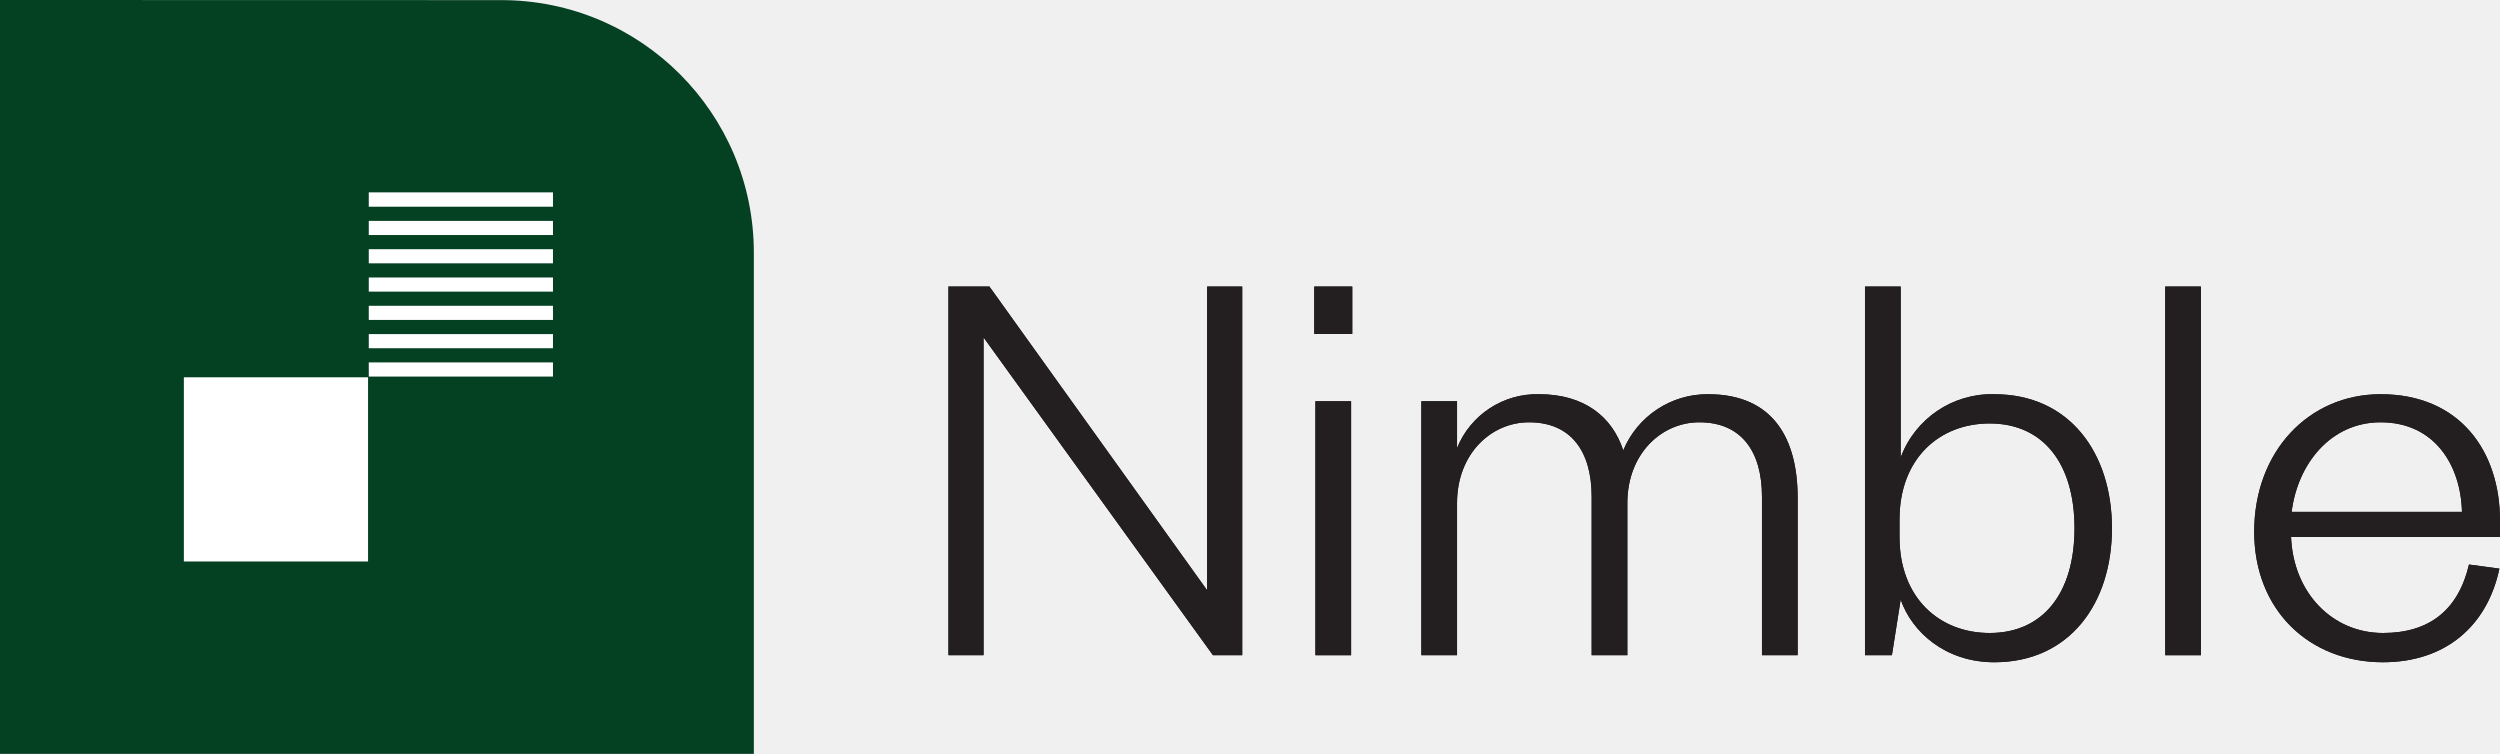
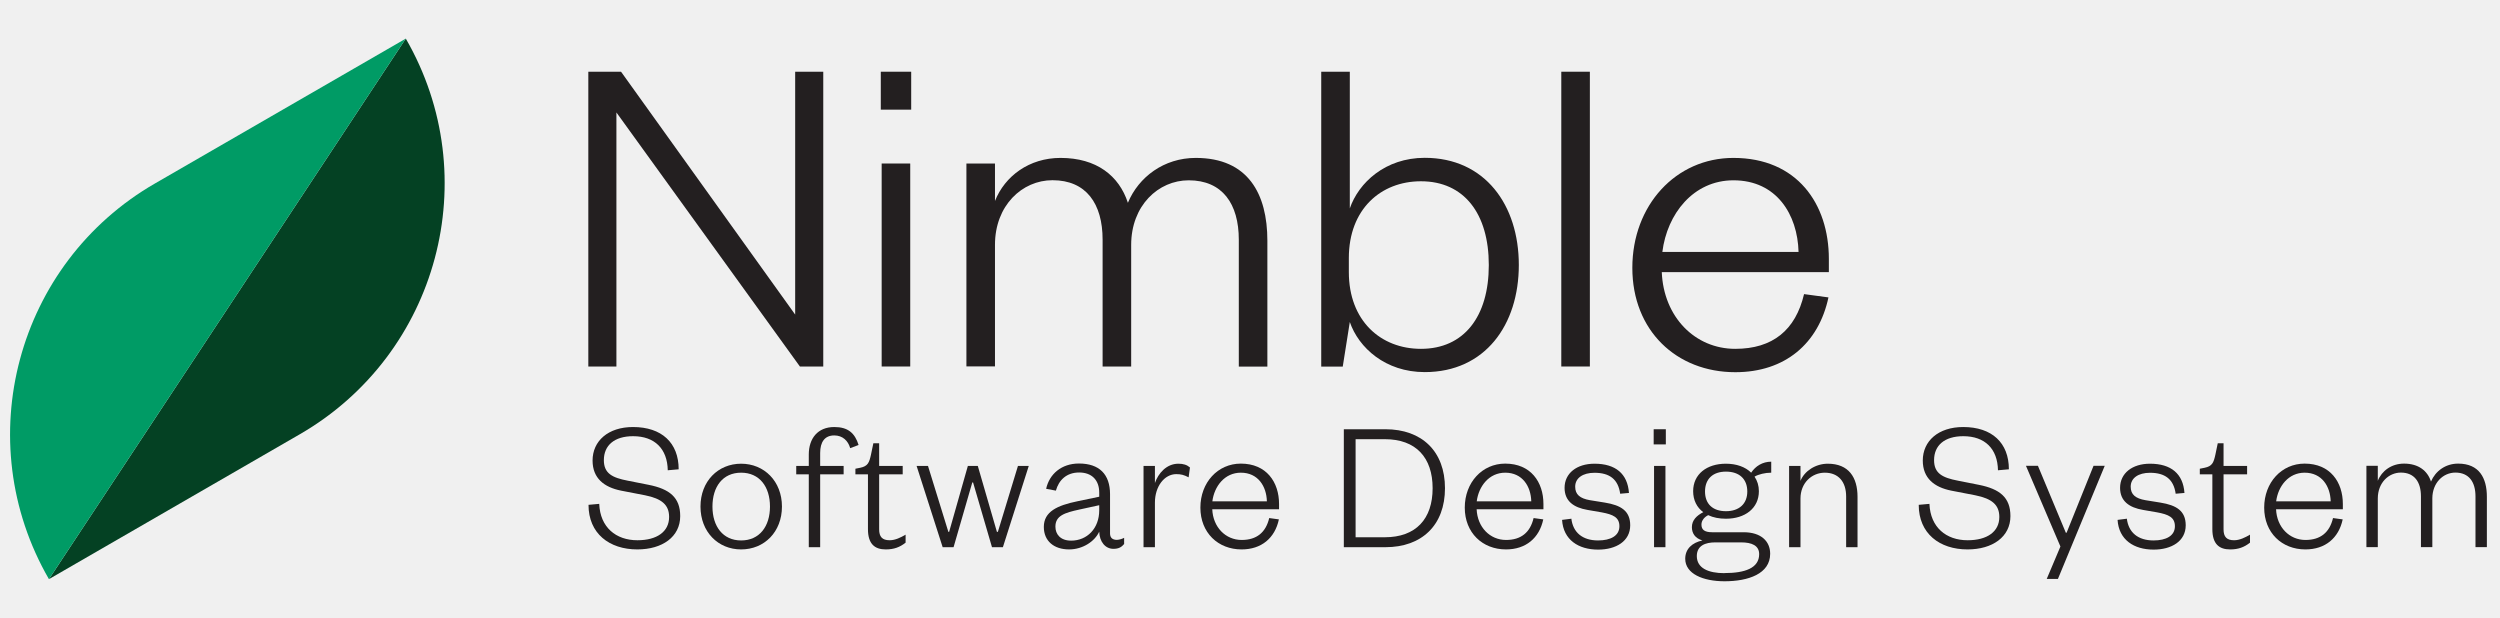
- <svg xmlns="http://www.w3.org/2000/svg" width="464.284" height="140" viewBox="0 0 464.284 140">
+ <svg xmlns="http://www.w3.org/2000/svg" id="c" data-name="Layer 3" viewBox="0 0 259 64">
  <defs>
-     <style>.cls-1{fill:#231f20;}.cls-2{fill:#044123;}.cls-3{fill:#fff;}</style>
+     <style>
+       .g {
+         fill: #044123;
+       }
+ 
+       .h {
+         fill: #009b65;
+       }
+ 
+       .i {
+         fill: #231f20;
+       }
+     </style>
  </defs>
-   <g id="Layer_2" data-name="Layer 2">
-     <g id="Layer_1-2" data-name="Layer 1">
-       <path class="cls-1" d="M224.179,109.62V53.211h6.521v68.474h-5.435L182.66,62.667v59.018h-6.521V53.211h7.607Z" />
-       <path class="cls-1" d="M244.072,53.211h7.065V62.015h-7.065ZM250.919,74.514v47.171h-6.63V74.514Z" />
-       <path class="cls-1" d="M317.221,73.21c12.173,0,16.629,8.369,16.629,19.238v29.237h-6.63V92.23c0-8.369-3.805-13.803-11.63-13.803-7.064,0-13.368,5.869-13.368,14.999v28.259h-6.631V92.23c0-8.369-3.804-13.803-11.629-13.803-7.065,0-13.369,5.869-13.369,14.999v28.259h-6.63V74.514h6.63v8.695a16.014,16.014,0,0,1,15.217-10c8.369,0,13.586,4.13,15.65,10.434A16.926,16.926,0,0,1,317.221,73.21Z" />
-       <path class="cls-1" d="M351.354,121.685h-5V53.211h6.63V84.948a18.037,18.037,0,0,1,17.391-11.738c14.021,0,21.846,10.978,21.846,24.89s-7.825,24.89-21.846,24.89c-9.13,0-15.325-5.652-17.391-11.629Zm1.413-21.955c0,11.304,7.391,17.825,16.737,17.825,10,0,15.76-7.5,15.76-19.455S379.504,78.644,369.504,78.644c-9.347,0-16.737,6.521-16.737,17.825Z" />
-       <path class="cls-1" d="M408.743,53.211v68.474h-6.63V53.211Z" />
-       <path class="cls-1" d="M464.175,105.599c-2.282,10.76-10.108,17.39-21.629,17.39-13.695,0-23.912-9.673-23.912-24.237,0-14.891,10.108-25.542,23.478-25.542,14.781,0,22.172,10.651,22.172,23.477V99.73H425.482c.435,10.434,7.717,17.825,17.064,17.825,8.695,0,14.021-4.347,15.977-12.716Zm-6.956-10.542c-.218-8.695-5.108-16.629-15.107-16.629-9.348,0-15.435,7.825-16.521,16.629Z" />
-       <path class="cls-1" d="M224.179,109.62V53.211h6.521v68.474h-5.435L182.66,62.667v59.018h-6.521V53.211h7.607Z" />
-       <path class="cls-1" d="M244.072,53.211h7.065V62.015h-7.065ZM250.919,74.514v47.171h-6.63V74.514Z" />
-       <path class="cls-1" d="M317.221,73.21c12.173,0,16.629,8.369,16.629,19.238v29.237h-6.63V92.23c0-8.369-3.805-13.803-11.63-13.803-7.064,0-13.368,5.869-13.368,14.999v28.259h-6.631V92.23c0-8.369-3.804-13.803-11.629-13.803-7.065,0-13.369,5.869-13.369,14.999v28.259h-6.63V74.514h6.63v8.695a16.014,16.014,0,0,1,15.217-10c8.369,0,13.586,4.13,15.65,10.434A16.926,16.926,0,0,1,317.221,73.21Z" />
-       <path class="cls-1" d="M351.354,121.685h-5V53.211h6.63V84.948a18.037,18.037,0,0,1,17.391-11.738c14.021,0,21.846,10.978,21.846,24.89s-7.825,24.89-21.846,24.89c-9.13,0-15.325-5.652-17.391-11.629Zm1.413-21.955c0,11.304,7.391,17.825,16.737,17.825,10,0,15.76-7.5,15.76-19.455S379.504,78.644,369.504,78.644c-9.347,0-16.737,6.521-16.737,17.825Z" />
-       <path class="cls-1" d="M408.743,53.211v68.474h-6.63V53.211Z" />
-       <path class="cls-1" d="M464.175,105.599c-2.282,10.76-10.108,17.39-21.629,17.39-13.695,0-23.912-9.673-23.912-24.237,0-14.891,10.108-25.542,23.478-25.542,14.781,0,22.172,10.651,22.172,23.477V99.73H425.482c.435,10.434,7.717,17.825,17.064,17.825,8.695,0,14.021-4.347,15.977-12.716Zm-6.956-10.542c-.218-8.695-5.108-16.629-15.107-16.629-9.348,0-15.435,7.825-16.521,16.629Z" />
-       <path class="cls-2" d="M0,140V0L93.098.022A46.912,46.912,0,0,1,140,46.944V140Z" />
-       <rect class="cls-3" x="68.487" y="35.726" width="34.208" height="34.208" transform="translate(171.1809 105.6593) rotate(180)" />
-       <rect class="cls-3" x="34.146" y="70.066" width="34.208" height="34.208" transform="translate(102.4995 174.3407) rotate(180)" />
-       <rect class="cls-2" x="67.168" y="64.672" width="38.686" height="2.631" transform="translate(173.0224 131.9749) rotate(180)" />
-       <rect class="cls-2" x="67.168" y="59.416" width="38.686" height="2.631" transform="translate(173.0224 121.4625) rotate(180)" />
-       <rect class="cls-2" x="67.168" y="54.16" width="38.686" height="2.631" transform="translate(173.0224 110.9501) rotate(180)" />
-       <rect class="cls-2" x="67.168" y="48.904" width="38.686" height="2.631" transform="translate(173.0224 100.4377) rotate(180)" />
-       <rect class="cls-2" x="67.168" y="43.647" width="38.686" height="2.631" transform="translate(173.0224 89.92534) rotate(180)" />
-       <rect class="cls-2" x="67.168" y="38.391" width="38.686" height="2.631" transform="translate(173.0224 79.41294) rotate(180)" />
-     </g>
+   <path class="i" d="M82.38,32.6V7.43h2.91v30.54h-2.42L63.86,11.65v26.32h-2.91V7.43h3.39l18.04,25.16Z" />
+   <path class="i" d="M91.25,7.43h3.15v3.93h-3.15v-3.93Zm3.05,9.5v21.04h-2.96V16.94h2.96Z" />
+   <path class="i" d="M123.88,16.36c5.43,0,7.42,3.73,7.42,8.58v13.04h-2.96v-13.14c0-3.73-1.7-6.16-5.19-6.16-3.15,0-5.96,2.62-5.96,6.69v12.6h-2.96v-13.14c0-3.73-1.7-6.16-5.19-6.16-3.15,0-5.96,2.62-5.96,6.69v12.6h-2.96V16.94h2.96v3.88c1.02-2.57,3.54-4.46,6.79-4.46,3.73,0,6.06,1.84,6.98,4.65,1.11-2.67,3.73-4.65,7.03-4.65Z" />
+   <path class="i" d="M139.11,37.98h-2.23V7.43h2.96v14.16c.92-2.67,3.68-5.24,7.76-5.24,6.25,0,9.75,4.9,9.75,11.1s-3.49,11.1-9.75,11.1c-4.07,0-6.84-2.52-7.76-5.19l-.73,4.61Zm.63-9.79c0,5.04,3.3,7.95,7.47,7.95,4.46,0,7.03-3.34,7.03-8.68s-2.57-8.68-7.03-8.68c-4.17,0-7.47,2.91-7.47,7.95v1.46Z" />
+   <path class="i" d="M164.71,7.43v30.54h-2.96V7.43h2.96Z" />
+   <path class="i" d="M189.43,30.8c-1.02,4.8-4.51,7.76-9.65,7.76-6.11,0-10.67-4.32-10.67-10.81s4.51-11.39,10.47-11.39c6.59,0,9.89,4.75,9.89,10.47v1.36h-17.31c.19,4.65,3.44,7.95,7.61,7.95,3.88,0,6.25-1.94,7.13-5.67l2.52,.34Zm-3.1-4.7c-.1-3.88-2.28-7.42-6.74-7.42-4.17,0-6.88,3.49-7.37,7.42h14.11Z" />
+   <g id="d" data-name="Group 124">
+     <path id="e" data-name="Path 106" class="g" d="M42.04,4L5.07,60l25.99-15.01c14.35-8.29,19.27-26.64,10.98-40.99h0Z" />
+     <path id="f" data-name="Path 107" class="h" d="M5.07,60L42.04,4l-25.99,15.01C1.7,27.29-3.22,45.65,5.07,60h0Z" />
  </g>
+   <path class="i" d="M62.08,52.21c.1,2.42,1.73,3.76,3.96,3.76,2.02,0,3.28-.89,3.28-2.41,0-1.24-.74-1.9-2.5-2.25l-2.48-.48c-1.75-.35-2.95-1.28-2.95-3.12,0-2.02,1.61-3.47,4.19-3.47,2.97,0,4.73,1.63,4.73,4.38l-1.13,.1c-.04-2.23-1.36-3.53-3.59-3.53-1.94,0-3.03,.95-3.03,2.48,0,1.38,.87,1.82,2.48,2.13l2.17,.43c2.15,.43,3.26,1.3,3.26,3.24,0,2.15-1.86,3.45-4.44,3.45-2.91,0-5.06-1.65-5.06-4.62l1.11-.1Z" />
+   <path class="i" d="M76.78,56.92c-2.39,0-4.21-1.82-4.21-4.44s1.82-4.44,4.21-4.44,4.23,1.82,4.23,4.44-1.82,4.44-4.23,4.44Zm0-.93c1.9,0,2.99-1.45,2.99-3.51s-1.09-3.51-2.99-3.51-2.97,1.45-2.97,3.51,1.09,3.51,2.97,3.51Z" />
+   <path class="i" d="M82.49,49.14v-.87h1.3v-1.18c0-1.67,.93-2.85,2.64-2.85,1.42,0,2.13,.62,2.52,1.86l-.87,.33c-.21-.76-.78-1.32-1.65-1.32-.99,0-1.46,.68-1.46,1.82v1.34h2.43v.87h-2.43v7.55h-1.18v-7.55h-1.3Z" />
+   <path class="i" d="M89.92,49.14h-1.3v-.58l.5-.1c.78-.16,.93-.52,1.11-1.34l.25-1.2h.6v2.35h2.44v.87h-2.44v5.7c0,.76,.31,1.13,1.09,1.13,.58,0,1.16-.29,1.65-.58v.83c-.6,.47-1.2,.7-2.06,.7-1.13,0-1.84-.56-1.84-2.1v-5.68Z" />
+   <path class="i" d="M103.3,55.1h.08l2.08-6.83h1.12l-2.68,8.42h-1.13l-1.96-6.71h-.08l-1.94,6.71h-1.13l-2.7-8.42h1.18l2.11,6.83h.08l1.94-6.83h1.03l1.98,6.83Z" />
+   <path class="i" d="M115,55.27c0,.45,.27,.66,.7,.66,.19,0,.52-.08,.76-.21v.64c-.25,.29-.52,.5-1.11,.5-.83,0-1.44-.72-1.47-1.78-.45,.99-1.69,1.84-3.12,1.84-1.57,0-2.62-.87-2.62-2.33,0-1.59,1.4-2.23,3.49-2.66l2.25-.47v-.43c0-1.28-.76-2.08-2.08-2.08s-2.11,.8-2.41,1.88l-1.01-.19c.33-1.51,1.57-2.62,3.4-2.62,2.1,0,3.22,1.11,3.22,3.18v4.05Zm-1.12-2.93l-2.06,.45c-1.53,.33-2.48,.64-2.48,1.77,0,.79,.52,1.45,1.63,1.45,1.65,0,2.91-1.26,2.91-3.14v-.52Z" />
+   <path class="i" d="M123.14,49.45c-.49-.25-.78-.33-1.28-.33-1.22,0-2.21,1.26-2.21,2.95v4.62h-1.18v-8.42h1.18v1.77c.33-.97,1.18-2,2.43-2,.52,0,.89,.12,1.2,.39l-.14,1.03Z" />
+   <path class="i" d="M132.49,53.82c-.41,1.92-1.8,3.1-3.86,3.1-2.44,0-4.27-1.73-4.27-4.33s1.8-4.56,4.19-4.56c2.64,0,3.96,1.9,3.96,4.19v.54h-6.92c.08,1.86,1.38,3.18,3.05,3.18,1.55,0,2.5-.78,2.85-2.27l1.01,.14Zm-1.24-1.88c-.04-1.55-.91-2.97-2.7-2.97-1.67,0-2.75,1.4-2.95,2.97h5.64Z" />
+   <path class="i" d="M139.22,44.47h4.31c3.78,0,6.17,2.29,6.17,6.11s-2.39,6.11-6.17,6.11h-4.31v-12.22Zm4.25,11.19c3.22,0,4.95-1.9,4.95-5.08s-1.73-5.08-4.95-5.08h-3.03v10.16h3.03Z" />
+   <path class="i" d="M159.88,53.82c-.41,1.92-1.8,3.1-3.86,3.1-2.44,0-4.27-1.73-4.27-4.33s1.8-4.56,4.19-4.56c2.64,0,3.96,1.9,3.96,4.19v.54h-6.92c.08,1.86,1.38,3.18,3.05,3.18,1.55,0,2.5-.78,2.85-2.27l1.01,.14Zm-1.24-1.88c-.04-1.55-.91-2.97-2.7-2.97-1.67,0-2.75,1.4-2.95,2.97h5.64Z" />
+   <path class="i" d="M162.79,53.72c.17,1.45,1.16,2.27,2.77,2.27,1.3,0,2.21-.48,2.21-1.47,0-.93-.66-1.22-1.84-1.44l-1.45-.25c-1.47-.25-2.39-.93-2.39-2.29,0-1.51,1.26-2.5,3.1-2.5,2.17,0,3.43,1.03,3.57,3.03l-.91,.08c-.21-1.51-1.11-2.17-2.66-2.17-1.2,0-2,.54-2,1.44,0,.81,.49,1.22,1.53,1.4l1.55,.25c1.65,.27,2.62,.85,2.62,2.35,0,1.65-1.47,2.52-3.32,2.52-2.04,0-3.61-1.01-3.74-3.08l.95-.12Z" />
+   <path class="i" d="M171.32,44.47h1.26v1.57h-1.26v-1.57Zm1.22,3.8v8.42h-1.18v-8.42h1.18Z" />
+   <path class="i" d="M178.81,53.74c-.7,0-1.32-.12-1.84-.37-.35,.17-.7,.52-.7,.97,0,.52,.29,.8,1.11,.8h3.26c1.8,0,2.75,.93,2.75,2.23,0,2.08-2.27,2.85-4.73,2.85-2.23,0-4.07-.78-4.07-2.33,0-1.03,.72-1.67,1.78-1.9-.78-.23-1.09-.76-1.09-1.38,0-.72,.5-1.2,1.18-1.55-.66-.48-1.05-1.24-1.05-2.17,0-1.77,1.42-2.85,3.39-2.85,1.09,0,2.02,.33,2.62,.93,.45-.68,1.18-1.14,2.08-1.14v1.14c-.64,0-1.32,.17-1.73,.41,.29,.43,.45,.93,.45,1.51,0,1.77-1.44,2.85-3.41,2.85Zm-.15,5.63c2.09,0,3.59-.5,3.59-1.96,0-.89-.76-1.22-1.88-1.22h-2.66c-1.03,0-1.92,.33-1.92,1.42,0,1.24,1.18,1.77,2.87,1.77Zm.15-10.51c-1.36,0-2.17,.76-2.17,2.06s.81,2.04,2.17,2.04,2.21-.76,2.21-2.04-.81-2.06-2.21-2.06Z" />
+   <path class="i" d="M186.53,56.69h-1.18v-8.42h1.18v1.55c.41-1.03,1.57-1.78,2.83-1.78,2.17,0,3.08,1.42,3.08,3.43v5.22h-1.18v-5.26c0-1.49-.78-2.46-2.21-2.46-1.34,0-2.52,1.05-2.52,2.68v5.04Z" />
+   <path class="i" d="M199.89,52.21c.1,2.42,1.73,3.76,3.96,3.76,2.02,0,3.28-.89,3.28-2.41,0-1.24-.74-1.9-2.5-2.25l-2.48-.48c-1.75-.35-2.95-1.28-2.95-3.12,0-2.02,1.61-3.47,4.19-3.47,2.97,0,4.73,1.63,4.73,4.38l-1.13,.1c-.04-2.23-1.36-3.53-3.59-3.53-1.94,0-3.03,.95-3.03,2.48,0,1.38,.87,1.82,2.48,2.13l2.17,.43c2.15,.43,3.26,1.3,3.26,3.24,0,2.15-1.86,3.45-4.44,3.45-2.91,0-5.06-1.65-5.06-4.62l1.11-.1Z" />
+   <path class="i" d="M212.04,59.98l1.42-3.36-3.57-8.36h1.24l2.89,6.93h.08l2.79-6.93h1.16l-4.85,11.72h-1.16Z" />
+   <path class="i" d="M220.34,53.72c.17,1.45,1.16,2.27,2.77,2.27,1.3,0,2.21-.48,2.21-1.47,0-.93-.66-1.22-1.84-1.44l-1.45-.25c-1.47-.25-2.39-.93-2.39-2.29,0-1.51,1.26-2.5,3.1-2.5,2.17,0,3.43,1.03,3.57,3.03l-.91,.08c-.21-1.51-1.11-2.17-2.66-2.17-1.2,0-2,.54-2,1.44,0,.81,.49,1.22,1.53,1.4l1.55,.25c1.65,.27,2.62,.85,2.62,2.35,0,1.65-1.47,2.52-3.32,2.52-2.04,0-3.61-1.01-3.74-3.08l.95-.12Z" />
+   <path class="i" d="M229.2,49.14h-1.3v-.58l.5-.1c.78-.16,.93-.52,1.11-1.34l.25-1.2h.6v2.35h2.44v.87h-2.44v5.7c0,.76,.31,1.13,1.09,1.13,.58,0,1.16-.29,1.65-.58v.83c-.6,.47-1.2,.7-2.06,.7-1.13,0-1.84-.56-1.84-2.1v-5.68Z" />
+   <path class="i" d="M242.7,53.82c-.41,1.92-1.8,3.1-3.86,3.1-2.44,0-4.27-1.73-4.27-4.33s1.8-4.56,4.19-4.56c2.64,0,3.96,1.9,3.96,4.19v.54h-6.92c.08,1.86,1.38,3.18,3.05,3.18,1.55,0,2.5-.78,2.85-2.27l1.01,.14Zm-1.24-1.88c-.04-1.55-.91-2.97-2.7-2.97-1.67,0-2.75,1.4-2.95,2.97h5.64Z" />
+   <path class="i" d="M254.67,48.03c2.17,0,2.97,1.49,2.97,3.43v5.22h-1.18v-5.26c0-1.49-.68-2.46-2.08-2.46-1.26,0-2.39,1.05-2.39,2.68v5.04h-1.18v-5.26c0-1.49-.68-2.46-2.08-2.46-1.26,0-2.39,1.05-2.39,2.68v5.04h-1.18v-8.42h1.18v1.55c.41-1.03,1.42-1.78,2.72-1.78,1.49,0,2.43,.74,2.79,1.86,.45-1.07,1.49-1.86,2.81-1.86Z" />
</svg>
